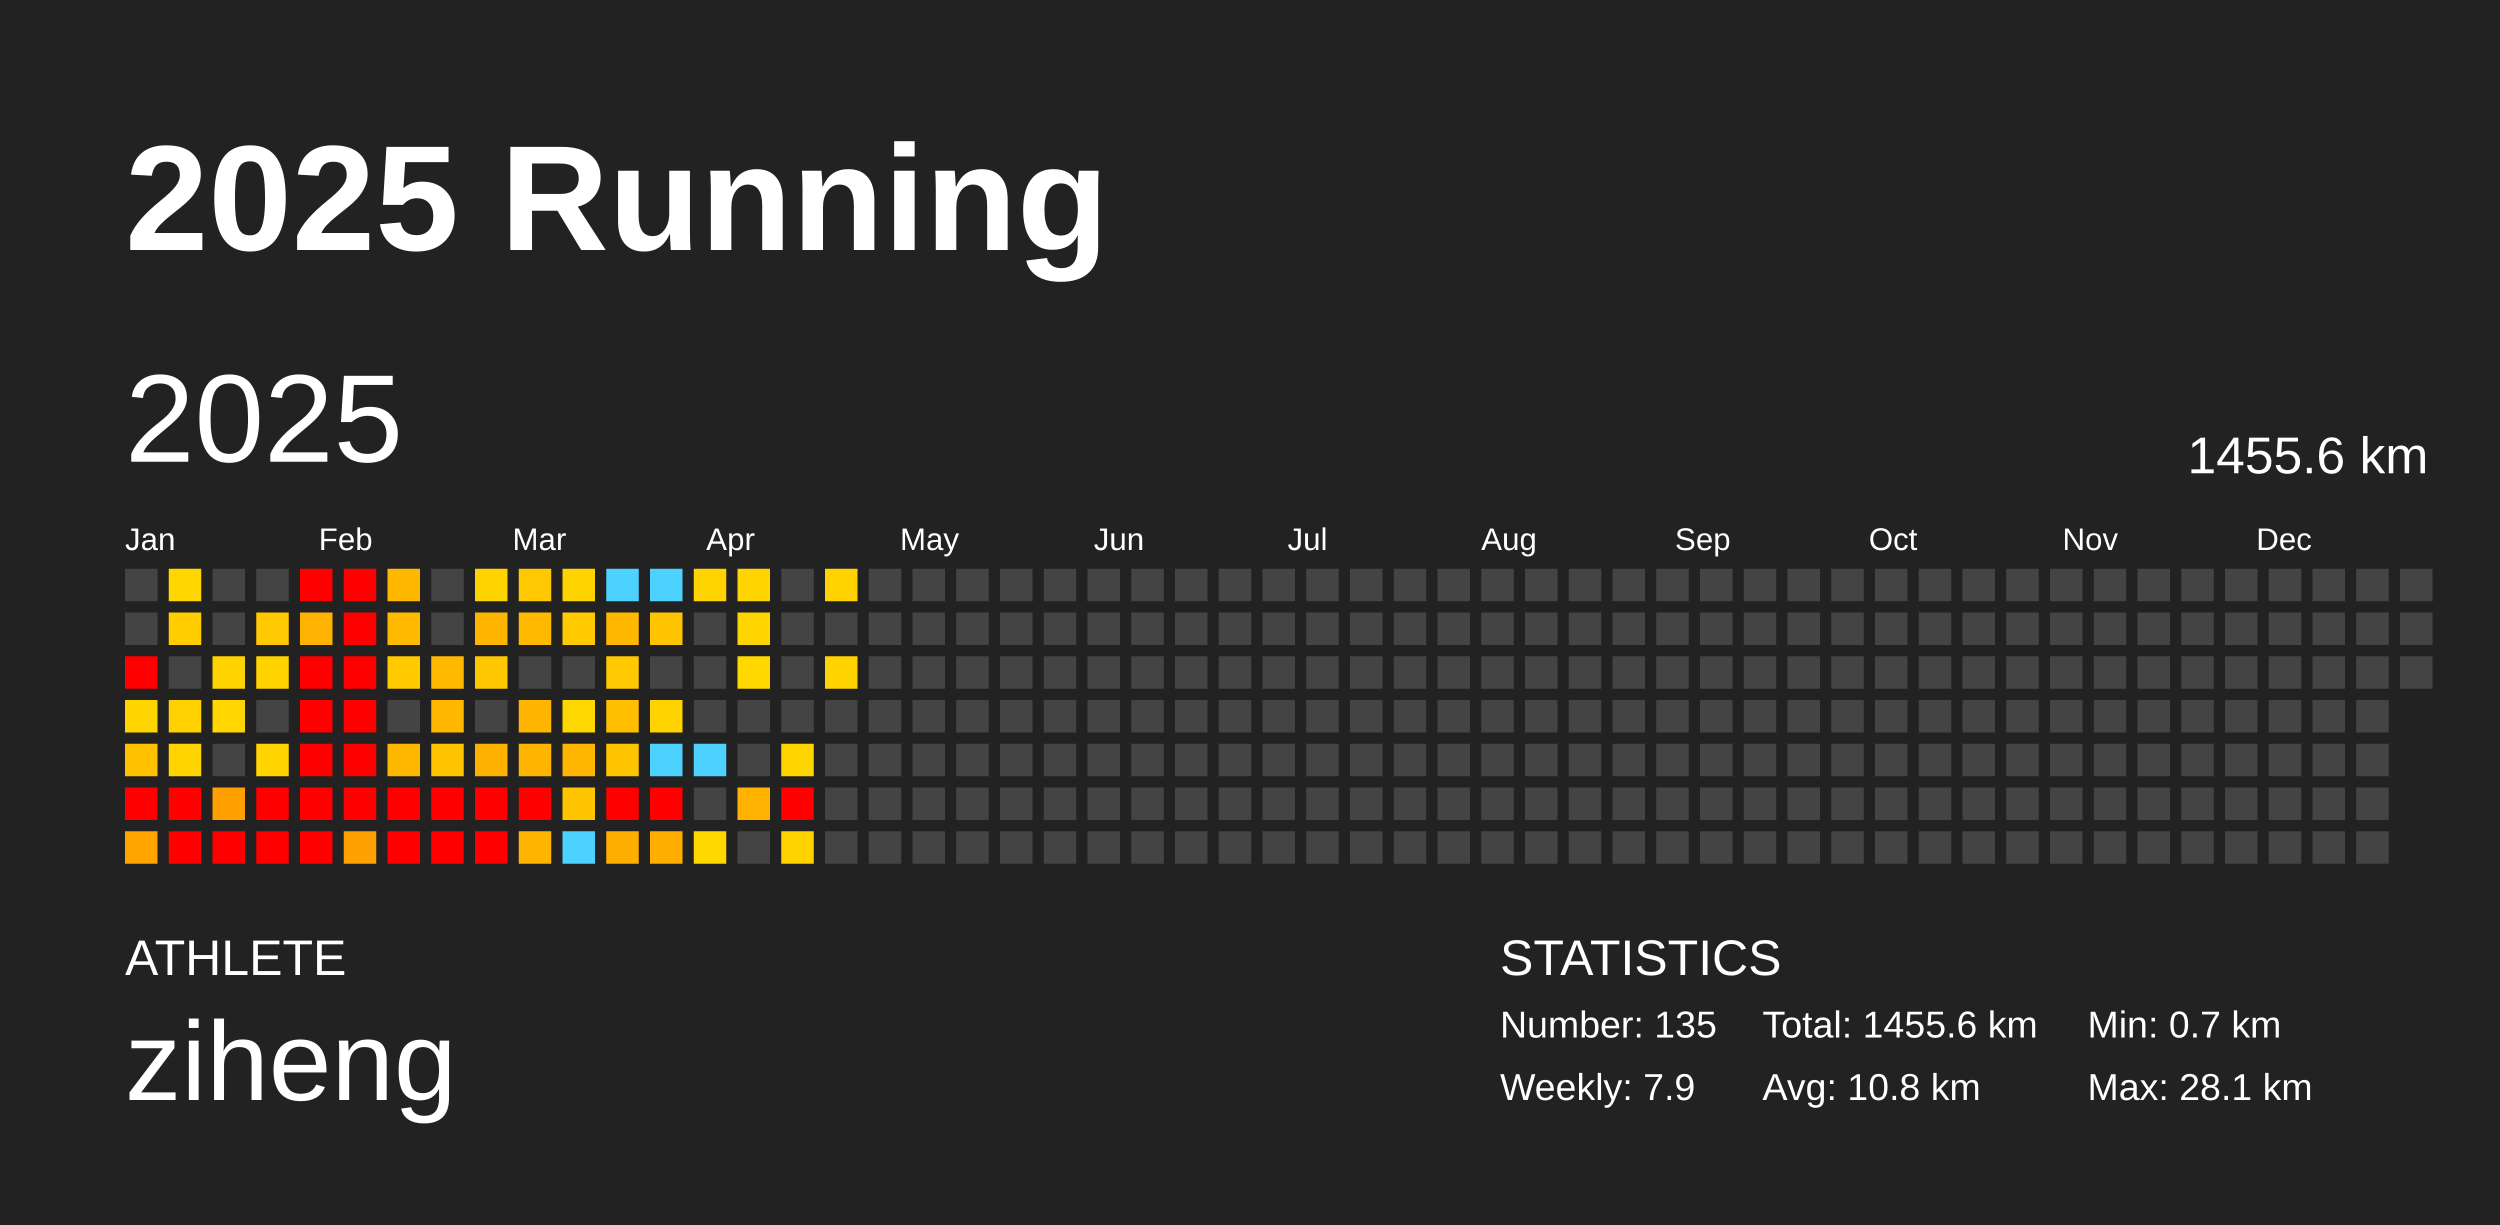
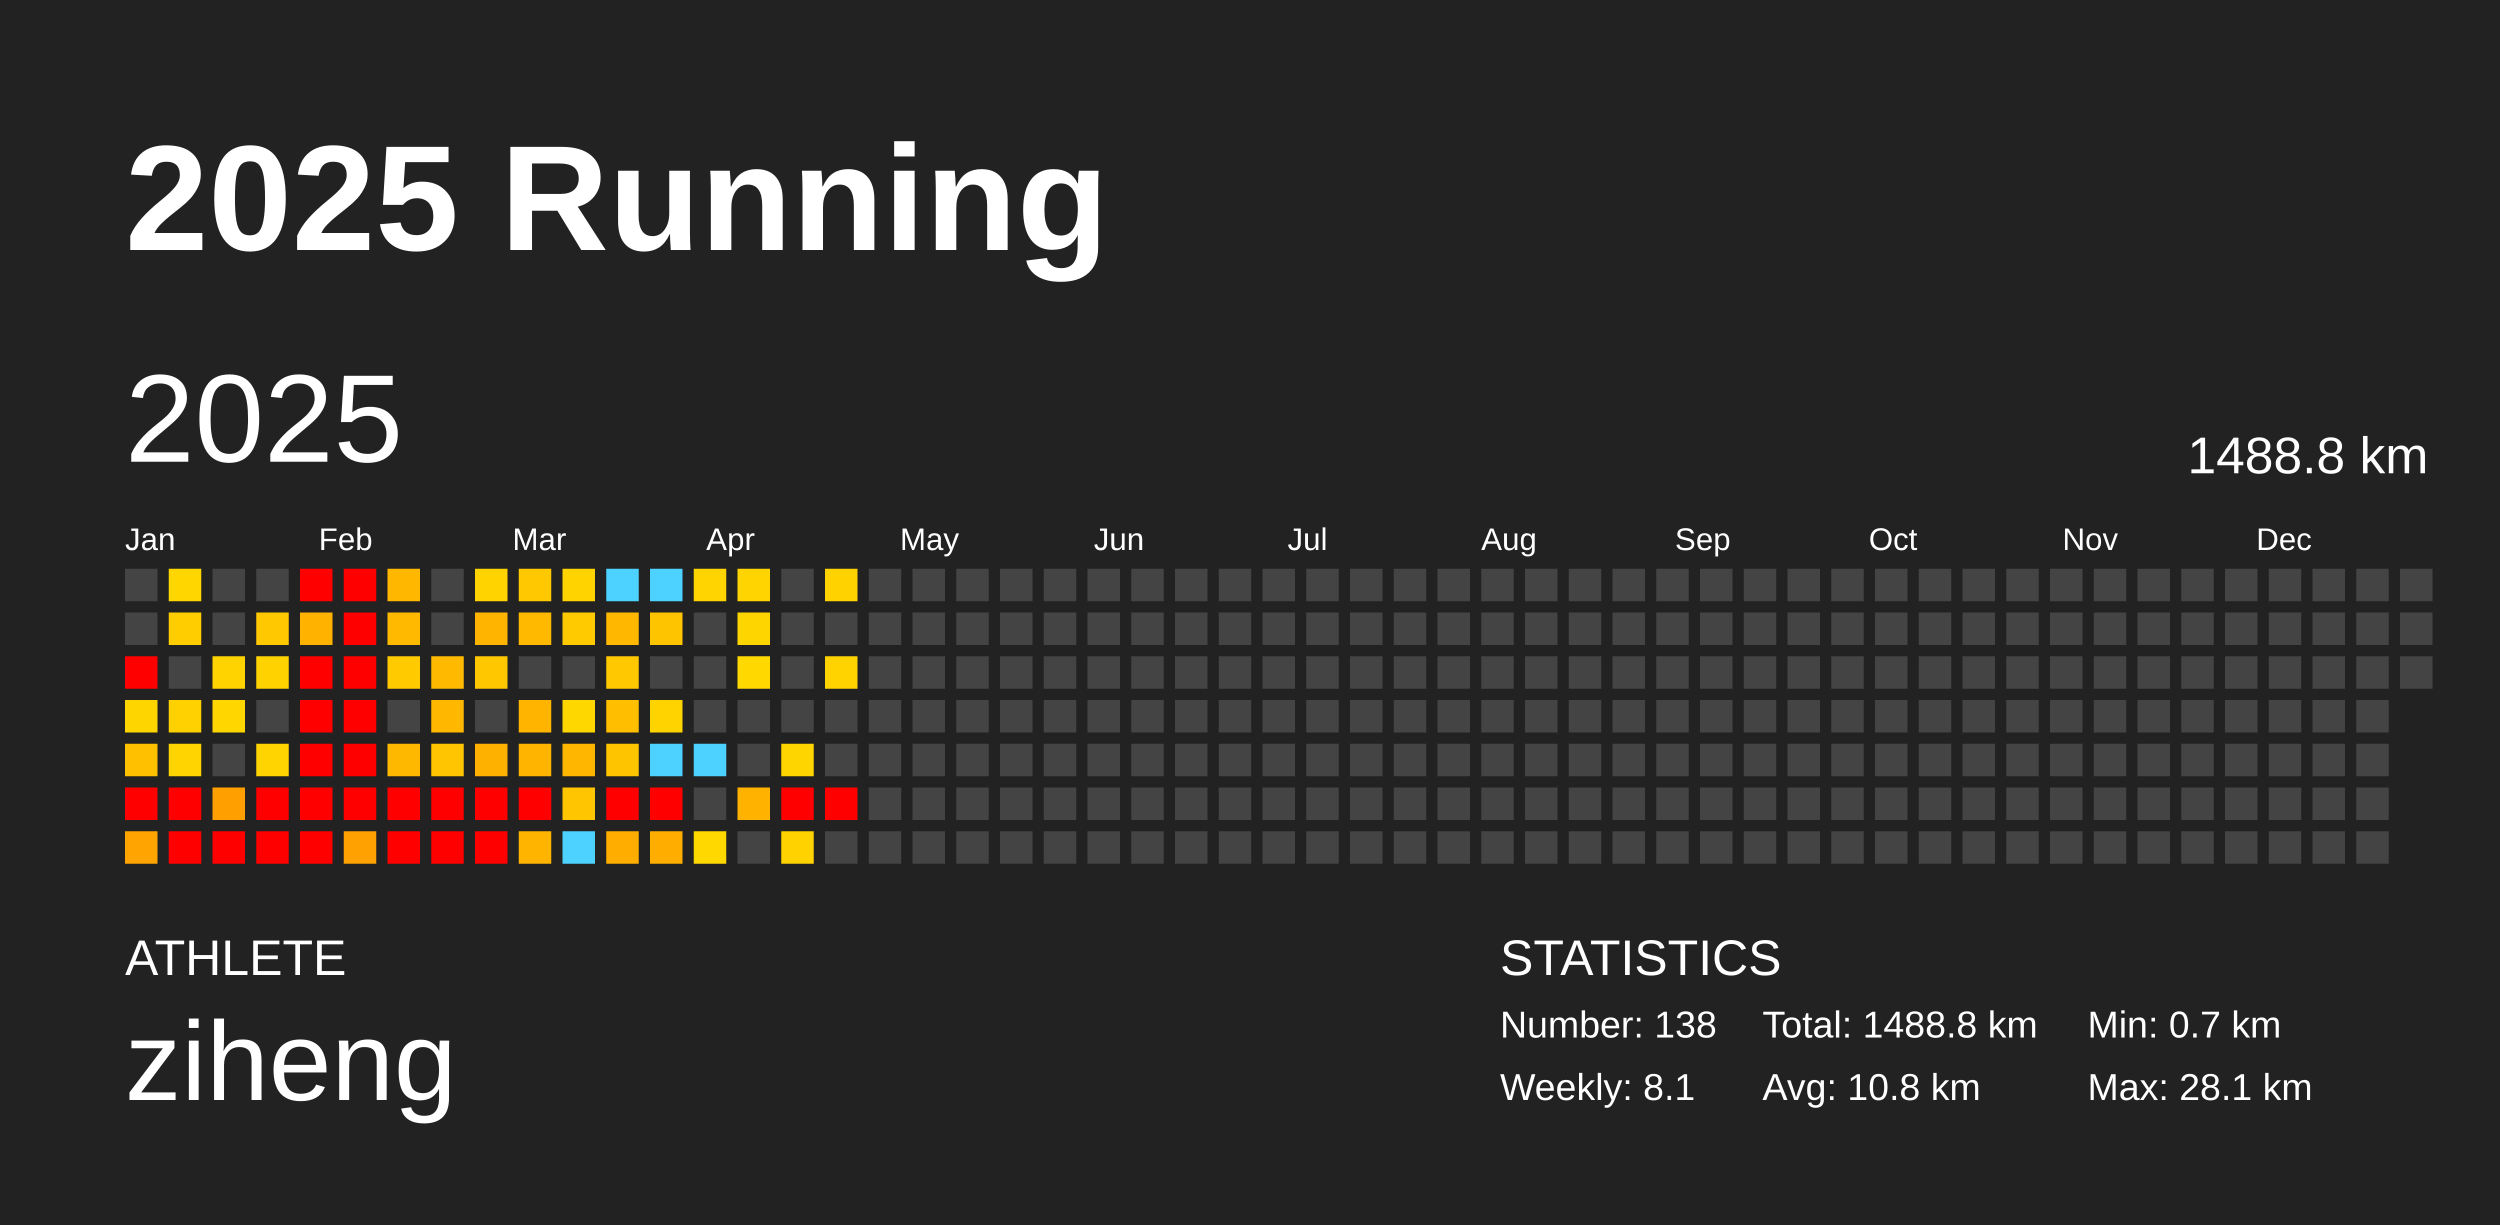
<svg xmlns="http://www.w3.org/2000/svg" baseProfile="full" height="98mm" version="1.1" viewBox="0,0,200,98" width="200mm">
  <defs />
  <rect fill="#222222" height="98" width="200" x="0" y="0" />
  <text fill="#FFFFFF" style="font-size:12px; font-family:Arial; font-weight:bold;" x="10" y="20">2025 Running</text>
  <text fill="#FFFFFF" style="font-size:4px; font-family:Arial" x="10" y="78">ATHLETE</text>
  <text fill="#FFFFFF" style="font-size:9px; font-family:Arial" x="10" y="88">ziheng</text>
  <text fill="#FFFFFF" style="font-size:4px; font-family:Arial" x="120" y="78">STATISTICS</text>
-   <text fill="#FFFFFF" style="font-size:3px; font-family:Arial" x="120" y="83">Number: 135</text>
-   <text fill="#FFFFFF" style="font-size:3px; font-family:Arial" x="120" y="88">Weekly: 7.9</text>
-   <text fill="#FFFFFF" style="font-size:3px; font-family:Arial" x="141" y="83">Total: 1455.6 km</text>
+   <text fill="#FFFFFF" style="font-size:3px; font-family:Arial" x="120" y="83">Number: 138</text>
+   <text fill="#FFFFFF" style="font-size:3px; font-family:Arial" x="120" y="88">Weekly: 8.1</text>
+   <text fill="#FFFFFF" style="font-size:3px; font-family:Arial" x="141" y="83">Total: 1488.8 km</text>
  <text fill="#FFFFFF" style="font-size:3px; font-family:Arial" x="141" y="88">Avg: 10.8 km</text>
  <text fill="#FFFFFF" style="font-size:3px; font-family:Arial" x="167" y="83">Min: 0.7 km</text>
  <text fill="#FFFFFF" style="font-size:3px; font-family:Arial" x="167" y="88">Max: 28.1 km</text>
  <text dominant-baseline="hanging" fill="#FFFFFF" style="font-size:10.0px; font-family:Arial;" x="10" y="30">2025</text>
-   <text dominant-baseline="hanging" fill="#FFFFFF" style="font-size:4.125px; font-family:Arial;" x="175" y="35">1455.6 km</text>
+   <text dominant-baseline="hanging" fill="#FFFFFF" style="font-size:4.125px; font-family:Arial;" x="175" y="35">1488.8 km</text>
  <text fill="#FFFFFF" style="font-size:2.5px; font-family:Arial" x="10.0" y="44">Jan</text>
  <text fill="#FFFFFF" style="font-size:2.5px; font-family:Arial" x="25.5" y="44">Feb</text>
  <text fill="#FFFFFF" style="font-size:2.5px; font-family:Arial" x="41.0" y="44">Mar</text>
  <text fill="#FFFFFF" style="font-size:2.5px; font-family:Arial" x="56.5" y="44">Apr</text>
  <text fill="#FFFFFF" style="font-size:2.5px; font-family:Arial" x="72.0" y="44">May</text>
  <text fill="#FFFFFF" style="font-size:2.5px; font-family:Arial" x="87.5" y="44">Jun</text>
  <text fill="#FFFFFF" style="font-size:2.5px; font-family:Arial" x="103.0" y="44">Jul</text>
  <text fill="#FFFFFF" style="font-size:2.5px; font-family:Arial" x="118.5" y="44">Aug</text>
  <text fill="#FFFFFF" style="font-size:2.5px; font-family:Arial" x="134.0" y="44">Sep</text>
  <text fill="#FFFFFF" style="font-size:2.5px; font-family:Arial" x="149.5" y="44">Oct</text>
  <text fill="#FFFFFF" style="font-size:2.5px; font-family:Arial" x="165.0" y="44">Nov</text>
  <text fill="#FFFFFF" style="font-size:2.5px; font-family:Arial" x="180.5" y="44">Dec</text>
  <rect fill="#444444" height="2.6" width="2.6" x="10.0" y="45.5" />
  <rect fill="#444444" height="2.6" width="2.6" x="10.0" y="49.0" />
  <rect fill="red" height="2.6" width="2.6" x="10.0" y="52.5" />
  <rect fill="#ffd500" height="2.6" width="2.6" x="10.0" y="56.0" />
  <rect fill="#ffc000" height="2.6" width="2.6" x="10.0" y="59.5" />
  <rect fill="red" height="2.6" width="2.6" x="10.0" y="63.0" />
  <rect fill="#ffa400" height="2.6" width="2.6" x="10.0" y="66.5" />
  <rect fill="#ffd600" height="2.6" width="2.6" x="13.5" y="45.5" />
  <rect fill="#ffcd00" height="2.6" width="2.6" x="13.5" y="49.0" />
  <rect fill="#444444" height="2.6" width="2.6" x="13.5" y="52.5" />
  <rect fill="#ffd100" height="2.6" width="2.6" x="13.5" y="56.0" />
  <rect fill="#ffd400" height="2.6" width="2.6" x="13.5" y="59.5" />
  <rect fill="red" height="2.6" width="2.6" x="13.5" y="63.0" />
  <rect fill="red" height="2.6" width="2.6" x="13.5" y="66.5" />
  <rect fill="#444444" height="2.6" width="2.6" x="17.0" y="45.5" />
  <rect fill="#444444" height="2.6" width="2.6" x="17.0" y="49.0" />
  <rect fill="#ffd300" height="2.6" width="2.6" x="17.0" y="52.5" />
  <rect fill="#ffd600" height="2.6" width="2.6" x="17.0" y="56.0" />
  <rect fill="#444444" height="2.6" width="2.6" x="17.0" y="59.5" />
  <rect fill="#ffa000" height="2.6" width="2.6" x="17.0" y="63.0" />
  <rect fill="red" height="2.6" width="2.6" x="17.0" y="66.5" />
  <rect fill="#444444" height="2.6" width="2.6" x="20.5" y="45.5" />
  <rect fill="#ffc800" height="2.6" width="2.6" x="20.5" y="49.0" />
  <rect fill="#ffd200" height="2.6" width="2.6" x="20.5" y="52.5" />
  <rect fill="#444444" height="2.6" width="2.6" x="20.5" y="56.0" />
  <rect fill="#ffd400" height="2.6" width="2.6" x="20.5" y="59.5" />
  <rect fill="red" height="2.6" width="2.6" x="20.5" y="63.0" />
  <rect fill="red" height="2.6" width="2.6" x="20.5" y="66.5" />
  <rect fill="red" height="2.6" width="2.6" x="24.0" y="45.5" />
  <rect fill="#ffb200" height="2.6" width="2.6" x="24.0" y="49.0" />
  <rect fill="red" height="2.6" width="2.6" x="24.0" y="52.5" />
  <rect fill="red" height="2.6" width="2.6" x="24.0" y="56.0" />
  <rect fill="red" height="2.6" width="2.6" x="24.0" y="59.5" />
  <rect fill="red" height="2.6" width="2.6" x="24.0" y="63.0" />
  <rect fill="red" height="2.6" width="2.6" x="24.0" y="66.5" />
  <rect fill="red" height="2.6" width="2.6" x="27.5" y="45.5" />
  <rect fill="red" height="2.6" width="2.6" x="27.5" y="49.0" />
  <rect fill="red" height="2.6" width="2.6" x="27.5" y="52.5" />
  <rect fill="red" height="2.6" width="2.6" x="27.5" y="56.0" />
  <rect fill="red" height="2.6" width="2.6" x="27.5" y="59.5" />
  <rect fill="red" height="2.6" width="2.6" x="27.5" y="63.0" />
  <rect fill="#ffa100" height="2.6" width="2.6" x="27.5" y="66.5" />
  <rect fill="#ffb700" height="2.6" width="2.6" x="31.0" y="45.5" />
  <rect fill="#ffba00" height="2.6" width="2.6" x="31.0" y="49.0" />
  <rect fill="#ffcb00" height="2.6" width="2.6" x="31.0" y="52.5" />
  <rect fill="#444444" height="2.6" width="2.6" x="31.0" y="56.0" />
  <rect fill="#ffb800" height="2.6" width="2.6" x="31.0" y="59.5" />
  <rect fill="red" height="2.6" width="2.6" x="31.0" y="63.0" />
  <rect fill="red" height="2.6" width="2.6" x="31.0" y="66.5" />
  <rect fill="#444444" height="2.6" width="2.6" x="34.5" y="45.5" />
  <rect fill="#444444" height="2.6" width="2.6" x="34.5" y="49.0" />
  <rect fill="#ffba00" height="2.6" width="2.6" x="34.5" y="52.5" />
  <rect fill="#ffb700" height="2.6" width="2.6" x="34.5" y="56.0" />
  <rect fill="#ffc500" height="2.6" width="2.6" x="34.5" y="59.5" />
  <rect fill="red" height="2.6" width="2.6" x="34.5" y="63.0" />
  <rect fill="red" height="2.6" width="2.6" x="34.5" y="66.5" />
  <rect fill="#ffd300" height="2.6" width="2.6" x="38.0" y="45.5" />
  <rect fill="#ffb500" height="2.6" width="2.6" x="38.0" y="49.0" />
  <rect fill="#ffc700" height="2.6" width="2.6" x="38.0" y="52.5" />
  <rect fill="#444444" height="2.6" width="2.6" x="38.0" y="56.0" />
  <rect fill="#ffb100" height="2.6" width="2.6" x="38.0" y="59.5" />
  <rect fill="red" height="2.6" width="2.6" x="38.0" y="63.0" />
  <rect fill="red" height="2.6" width="2.6" x="38.0" y="66.5" />
  <rect fill="#ffc800" height="2.6" width="2.6" x="41.5" y="45.5" />
  <rect fill="#ffba00" height="2.6" width="2.6" x="41.5" y="49.0" />
  <rect fill="#444444" height="2.6" width="2.6" x="41.5" y="52.5" />
  <rect fill="#ffb500" height="2.6" width="2.6" x="41.5" y="56.0" />
  <rect fill="#ffb400" height="2.6" width="2.6" x="41.5" y="59.5" />
  <rect fill="red" height="2.6" width="2.6" x="41.5" y="63.0" />
  <rect fill="#ffb400" height="2.6" width="2.6" x="41.5" y="66.5" />
  <rect fill="#ffd300" height="2.6" width="2.6" x="45.0" y="45.5" />
  <rect fill="#ffca00" height="2.6" width="2.6" x="45.0" y="49.0" />
  <rect fill="#444444" height="2.6" width="2.6" x="45.0" y="52.5" />
  <rect fill="#ffd700" height="2.6" width="2.6" x="45.0" y="56.0" />
  <rect fill="#ffb600" height="2.6" width="2.6" x="45.0" y="59.5" />
  <rect fill="#ffc500" height="2.6" width="2.6" x="45.0" y="63.0" />
  <rect fill="#4dd2ff" height="2.6" width="2.6" x="45.0" y="66.5" />
  <rect fill="#4dd2ff" height="2.6" width="2.6" x="48.5" y="45.5" />
  <rect fill="#ffb700" height="2.6" width="2.6" x="48.5" y="49.0" />
  <rect fill="#ffc800" height="2.6" width="2.6" x="48.5" y="52.5" />
  <rect fill="#ffbe00" height="2.6" width="2.6" x="48.5" y="56.0" />
  <rect fill="#ffc400" height="2.6" width="2.6" x="48.5" y="59.5" />
  <rect fill="red" height="2.6" width="2.6" x="48.5" y="63.0" />
  <rect fill="#ffae00" height="2.6" width="2.6" x="48.5" y="66.5" />
  <rect fill="#4dd2ff" height="2.6" width="2.6" x="52.0" y="45.5" />
  <rect fill="#ffc400" height="2.6" width="2.6" x="52.0" y="49.0" />
  <rect fill="#444444" height="2.6" width="2.6" x="52.0" y="52.5" />
  <rect fill="#ffd300" height="2.6" width="2.6" x="52.0" y="56.0" />
  <rect fill="#4dd2ff" height="2.6" width="2.6" x="52.0" y="59.5" />
  <rect fill="red" height="2.6" width="2.6" x="52.0" y="63.0" />
  <rect fill="#ffae00" height="2.6" width="2.6" x="52.0" y="66.5" />
  <rect fill="#ffd400" height="2.6" width="2.6" x="55.5" y="45.5" />
  <rect fill="#444444" height="2.6" width="2.6" x="55.5" y="49.0" />
  <rect fill="#444444" height="2.6" width="2.6" x="55.5" y="52.5" />
  <rect fill="#444444" height="2.6" width="2.6" x="55.5" y="56.0" />
  <rect fill="#4dd2ff" height="2.6" width="2.6" x="55.5" y="59.5" />
  <rect fill="#444444" height="2.6" width="2.6" x="55.5" y="63.0" />
  <rect fill="#ffd800" height="2.6" width="2.6" x="55.5" y="66.5" />
  <rect fill="#ffd400" height="2.6" width="2.6" x="59.0" y="45.5" />
  <rect fill="#ffd500" height="2.6" width="2.6" x="59.0" y="49.0" />
  <rect fill="#ffd800" height="2.6" width="2.6" x="59.0" y="52.5" />
  <rect fill="#444444" height="2.6" width="2.6" x="59.0" y="56.0" />
  <rect fill="#444444" height="2.6" width="2.6" x="59.0" y="59.5" />
  <rect fill="#ffb300" height="2.6" width="2.6" x="59.0" y="63.0" />
  <rect fill="#444444" height="2.6" width="2.6" x="59.0" y="66.5" />
  <rect fill="#444444" height="2.6" width="2.6" x="62.5" y="45.5" />
  <rect fill="#444444" height="2.6" width="2.6" x="62.5" y="49.0" />
  <rect fill="#444444" height="2.6" width="2.6" x="62.5" y="52.5" />
  <rect fill="#444444" height="2.6" width="2.6" x="62.5" y="56.0" />
  <rect fill="#ffd500" height="2.6" width="2.6" x="62.5" y="59.5" />
  <rect fill="red" height="2.6" width="2.6" x="62.5" y="63.0" />
  <rect fill="#ffd200" height="2.6" width="2.6" x="62.5" y="66.5" />
  <rect fill="#ffd200" height="2.6" width="2.6" x="66.0" y="45.5" />
  <rect fill="#444444" height="2.6" width="2.6" x="66.0" y="49.0" />
  <rect fill="#ffd300" height="2.6" width="2.6" x="66.0" y="52.5" />
  <rect fill="#444444" height="2.6" width="2.6" x="66.0" y="56.0" />
  <rect fill="#444444" height="2.6" width="2.6" x="66.0" y="59.5" />
-   <rect fill="#444444" height="2.6" width="2.6" x="66.0" y="63.0" />
+   <rect fill="red" height="2.6" width="2.6" x="66.0" y="63.0" />
  <rect fill="#444444" height="2.6" width="2.6" x="66.0" y="66.5" />
  <rect fill="#444444" height="2.6" width="2.6" x="69.5" y="45.5" />
  <rect fill="#444444" height="2.6" width="2.6" x="69.5" y="49.0" />
  <rect fill="#444444" height="2.6" width="2.6" x="69.5" y="52.5" />
  <rect fill="#444444" height="2.6" width="2.6" x="69.5" y="56.0" />
  <rect fill="#444444" height="2.6" width="2.6" x="69.5" y="59.5" />
  <rect fill="#444444" height="2.6" width="2.6" x="69.5" y="63.0" />
  <rect fill="#444444" height="2.6" width="2.6" x="69.5" y="66.5" />
  <rect fill="#444444" height="2.6" width="2.6" x="73.0" y="45.5" />
  <rect fill="#444444" height="2.6" width="2.6" x="73.0" y="49.0" />
  <rect fill="#444444" height="2.6" width="2.6" x="73.0" y="52.5" />
  <rect fill="#444444" height="2.6" width="2.6" x="73.0" y="56.0" />
  <rect fill="#444444" height="2.6" width="2.6" x="73.0" y="59.5" />
  <rect fill="#444444" height="2.6" width="2.6" x="73.0" y="63.0" />
  <rect fill="#444444" height="2.6" width="2.6" x="73.0" y="66.5" />
  <rect fill="#444444" height="2.6" width="2.6" x="76.5" y="45.5" />
  <rect fill="#444444" height="2.6" width="2.6" x="76.5" y="49.0" />
  <rect fill="#444444" height="2.6" width="2.6" x="76.5" y="52.5" />
  <rect fill="#444444" height="2.6" width="2.6" x="76.5" y="56.0" />
  <rect fill="#444444" height="2.6" width="2.6" x="76.5" y="59.5" />
  <rect fill="#444444" height="2.6" width="2.6" x="76.5" y="63.0" />
  <rect fill="#444444" height="2.6" width="2.6" x="76.5" y="66.5" />
  <rect fill="#444444" height="2.6" width="2.6" x="80.0" y="45.5" />
  <rect fill="#444444" height="2.6" width="2.6" x="80.0" y="49.0" />
  <rect fill="#444444" height="2.6" width="2.6" x="80.0" y="52.5" />
  <rect fill="#444444" height="2.6" width="2.6" x="80.0" y="56.0" />
  <rect fill="#444444" height="2.6" width="2.6" x="80.0" y="59.5" />
  <rect fill="#444444" height="2.6" width="2.6" x="80.0" y="63.0" />
  <rect fill="#444444" height="2.6" width="2.6" x="80.0" y="66.5" />
  <rect fill="#444444" height="2.6" width="2.6" x="83.5" y="45.5" />
  <rect fill="#444444" height="2.6" width="2.6" x="83.5" y="49.0" />
  <rect fill="#444444" height="2.6" width="2.6" x="83.5" y="52.5" />
  <rect fill="#444444" height="2.6" width="2.6" x="83.5" y="56.0" />
  <rect fill="#444444" height="2.6" width="2.6" x="83.5" y="59.5" />
  <rect fill="#444444" height="2.6" width="2.6" x="83.5" y="63.0" />
  <rect fill="#444444" height="2.6" width="2.6" x="83.5" y="66.5" />
  <rect fill="#444444" height="2.6" width="2.6" x="87.0" y="45.5" />
  <rect fill="#444444" height="2.6" width="2.6" x="87.0" y="49.0" />
  <rect fill="#444444" height="2.6" width="2.6" x="87.0" y="52.5" />
  <rect fill="#444444" height="2.6" width="2.6" x="87.0" y="56.0" />
  <rect fill="#444444" height="2.6" width="2.6" x="87.0" y="59.5" />
  <rect fill="#444444" height="2.6" width="2.6" x="87.0" y="63.0" />
  <rect fill="#444444" height="2.6" width="2.6" x="87.0" y="66.5" />
  <rect fill="#444444" height="2.6" width="2.6" x="90.5" y="45.5" />
  <rect fill="#444444" height="2.6" width="2.6" x="90.5" y="49.0" />
  <rect fill="#444444" height="2.6" width="2.6" x="90.5" y="52.5" />
  <rect fill="#444444" height="2.6" width="2.6" x="90.5" y="56.0" />
  <rect fill="#444444" height="2.6" width="2.6" x="90.5" y="59.5" />
  <rect fill="#444444" height="2.6" width="2.6" x="90.5" y="63.0" />
  <rect fill="#444444" height="2.6" width="2.6" x="90.5" y="66.5" />
  <rect fill="#444444" height="2.6" width="2.6" x="94.0" y="45.5" />
  <rect fill="#444444" height="2.6" width="2.6" x="94.0" y="49.0" />
  <rect fill="#444444" height="2.6" width="2.6" x="94.0" y="52.5" />
  <rect fill="#444444" height="2.6" width="2.6" x="94.0" y="56.0" />
  <rect fill="#444444" height="2.6" width="2.6" x="94.0" y="59.5" />
  <rect fill="#444444" height="2.6" width="2.6" x="94.0" y="63.0" />
  <rect fill="#444444" height="2.6" width="2.6" x="94.0" y="66.5" />
  <rect fill="#444444" height="2.6" width="2.6" x="97.5" y="45.5" />
  <rect fill="#444444" height="2.6" width="2.6" x="97.5" y="49.0" />
  <rect fill="#444444" height="2.6" width="2.6" x="97.5" y="52.5" />
  <rect fill="#444444" height="2.6" width="2.6" x="97.5" y="56.0" />
  <rect fill="#444444" height="2.6" width="2.6" x="97.5" y="59.5" />
  <rect fill="#444444" height="2.6" width="2.6" x="97.5" y="63.0" />
  <rect fill="#444444" height="2.6" width="2.6" x="97.5" y="66.5" />
  <rect fill="#444444" height="2.6" width="2.6" x="101.0" y="45.5" />
  <rect fill="#444444" height="2.6" width="2.6" x="101.0" y="49.0" />
  <rect fill="#444444" height="2.6" width="2.6" x="101.0" y="52.5" />
  <rect fill="#444444" height="2.6" width="2.6" x="101.0" y="56.0" />
  <rect fill="#444444" height="2.6" width="2.6" x="101.0" y="59.5" />
  <rect fill="#444444" height="2.6" width="2.6" x="101.0" y="63.0" />
  <rect fill="#444444" height="2.6" width="2.6" x="101.0" y="66.5" />
  <rect fill="#444444" height="2.6" width="2.6" x="104.5" y="45.5" />
  <rect fill="#444444" height="2.6" width="2.6" x="104.5" y="49.0" />
  <rect fill="#444444" height="2.6" width="2.6" x="104.5" y="52.5" />
  <rect fill="#444444" height="2.6" width="2.6" x="104.5" y="56.0" />
  <rect fill="#444444" height="2.6" width="2.6" x="104.5" y="59.5" />
  <rect fill="#444444" height="2.6" width="2.6" x="104.5" y="63.0" />
  <rect fill="#444444" height="2.6" width="2.6" x="104.5" y="66.5" />
  <rect fill="#444444" height="2.6" width="2.6" x="108.0" y="45.5" />
  <rect fill="#444444" height="2.6" width="2.6" x="108.0" y="49.0" />
  <rect fill="#444444" height="2.6" width="2.6" x="108.0" y="52.5" />
  <rect fill="#444444" height="2.6" width="2.6" x="108.0" y="56.0" />
  <rect fill="#444444" height="2.6" width="2.6" x="108.0" y="59.5" />
  <rect fill="#444444" height="2.6" width="2.6" x="108.0" y="63.0" />
  <rect fill="#444444" height="2.6" width="2.6" x="108.0" y="66.5" />
  <rect fill="#444444" height="2.6" width="2.6" x="111.5" y="45.5" />
  <rect fill="#444444" height="2.6" width="2.6" x="111.5" y="49.0" />
  <rect fill="#444444" height="2.6" width="2.6" x="111.5" y="52.5" />
  <rect fill="#444444" height="2.6" width="2.6" x="111.5" y="56.0" />
  <rect fill="#444444" height="2.6" width="2.6" x="111.5" y="59.5" />
  <rect fill="#444444" height="2.6" width="2.6" x="111.5" y="63.0" />
  <rect fill="#444444" height="2.6" width="2.6" x="111.5" y="66.5" />
  <rect fill="#444444" height="2.6" width="2.6" x="115.0" y="45.5" />
  <rect fill="#444444" height="2.6" width="2.6" x="115.0" y="49.0" />
  <rect fill="#444444" height="2.6" width="2.6" x="115.0" y="52.5" />
  <rect fill="#444444" height="2.6" width="2.6" x="115.0" y="56.0" />
  <rect fill="#444444" height="2.6" width="2.6" x="115.0" y="59.5" />
  <rect fill="#444444" height="2.6" width="2.6" x="115.0" y="63.0" />
  <rect fill="#444444" height="2.6" width="2.6" x="115.0" y="66.5" />
  <rect fill="#444444" height="2.6" width="2.6" x="118.5" y="45.5" />
  <rect fill="#444444" height="2.6" width="2.6" x="118.5" y="49.0" />
  <rect fill="#444444" height="2.6" width="2.6" x="118.5" y="52.5" />
  <rect fill="#444444" height="2.6" width="2.6" x="118.5" y="56.0" />
  <rect fill="#444444" height="2.6" width="2.6" x="118.5" y="59.5" />
  <rect fill="#444444" height="2.6" width="2.6" x="118.5" y="63.0" />
  <rect fill="#444444" height="2.6" width="2.6" x="118.5" y="66.5" />
  <rect fill="#444444" height="2.6" width="2.6" x="122.0" y="45.5" />
  <rect fill="#444444" height="2.6" width="2.6" x="122.0" y="49.0" />
  <rect fill="#444444" height="2.6" width="2.6" x="122.0" y="52.5" />
  <rect fill="#444444" height="2.6" width="2.6" x="122.0" y="56.0" />
  <rect fill="#444444" height="2.6" width="2.6" x="122.0" y="59.5" />
  <rect fill="#444444" height="2.6" width="2.6" x="122.0" y="63.0" />
  <rect fill="#444444" height="2.6" width="2.6" x="122.0" y="66.5" />
  <rect fill="#444444" height="2.6" width="2.6" x="125.5" y="45.5" />
  <rect fill="#444444" height="2.6" width="2.6" x="125.5" y="49.0" />
  <rect fill="#444444" height="2.6" width="2.6" x="125.5" y="52.5" />
  <rect fill="#444444" height="2.6" width="2.6" x="125.5" y="56.0" />
  <rect fill="#444444" height="2.6" width="2.6" x="125.5" y="59.5" />
  <rect fill="#444444" height="2.6" width="2.6" x="125.5" y="63.0" />
  <rect fill="#444444" height="2.6" width="2.6" x="125.5" y="66.5" />
  <rect fill="#444444" height="2.6" width="2.6" x="129.0" y="45.5" />
  <rect fill="#444444" height="2.6" width="2.6" x="129.0" y="49.0" />
  <rect fill="#444444" height="2.6" width="2.6" x="129.0" y="52.5" />
  <rect fill="#444444" height="2.6" width="2.6" x="129.0" y="56.0" />
  <rect fill="#444444" height="2.6" width="2.6" x="129.0" y="59.5" />
  <rect fill="#444444" height="2.6" width="2.6" x="129.0" y="63.0" />
  <rect fill="#444444" height="2.6" width="2.6" x="129.0" y="66.5" />
  <rect fill="#444444" height="2.6" width="2.6" x="132.5" y="45.5" />
  <rect fill="#444444" height="2.6" width="2.6" x="132.5" y="49.0" />
  <rect fill="#444444" height="2.6" width="2.6" x="132.5" y="52.5" />
  <rect fill="#444444" height="2.6" width="2.6" x="132.5" y="56.0" />
  <rect fill="#444444" height="2.6" width="2.6" x="132.5" y="59.5" />
  <rect fill="#444444" height="2.6" width="2.6" x="132.5" y="63.0" />
  <rect fill="#444444" height="2.6" width="2.6" x="132.5" y="66.5" />
  <rect fill="#444444" height="2.6" width="2.6" x="136.0" y="45.5" />
  <rect fill="#444444" height="2.6" width="2.6" x="136.0" y="49.0" />
  <rect fill="#444444" height="2.6" width="2.6" x="136.0" y="52.5" />
  <rect fill="#444444" height="2.6" width="2.6" x="136.0" y="56.0" />
  <rect fill="#444444" height="2.6" width="2.6" x="136.0" y="59.5" />
  <rect fill="#444444" height="2.6" width="2.6" x="136.0" y="63.0" />
  <rect fill="#444444" height="2.6" width="2.6" x="136.0" y="66.5" />
  <rect fill="#444444" height="2.6" width="2.6" x="139.5" y="45.5" />
  <rect fill="#444444" height="2.6" width="2.6" x="139.5" y="49.0" />
  <rect fill="#444444" height="2.6" width="2.6" x="139.5" y="52.5" />
  <rect fill="#444444" height="2.6" width="2.6" x="139.5" y="56.0" />
  <rect fill="#444444" height="2.6" width="2.6" x="139.5" y="59.5" />
  <rect fill="#444444" height="2.6" width="2.6" x="139.5" y="63.0" />
  <rect fill="#444444" height="2.6" width="2.6" x="139.5" y="66.5" />
  <rect fill="#444444" height="2.6" width="2.6" x="143.0" y="45.5" />
  <rect fill="#444444" height="2.6" width="2.6" x="143.0" y="49.0" />
  <rect fill="#444444" height="2.6" width="2.6" x="143.0" y="52.5" />
  <rect fill="#444444" height="2.6" width="2.6" x="143.0" y="56.0" />
  <rect fill="#444444" height="2.6" width="2.6" x="143.0" y="59.5" />
  <rect fill="#444444" height="2.6" width="2.6" x="143.0" y="63.0" />
  <rect fill="#444444" height="2.6" width="2.6" x="143.0" y="66.5" />
  <rect fill="#444444" height="2.6" width="2.6" x="146.5" y="45.5" />
  <rect fill="#444444" height="2.6" width="2.6" x="146.5" y="49.0" />
  <rect fill="#444444" height="2.6" width="2.6" x="146.5" y="52.5" />
  <rect fill="#444444" height="2.6" width="2.6" x="146.5" y="56.0" />
  <rect fill="#444444" height="2.6" width="2.6" x="146.5" y="59.5" />
  <rect fill="#444444" height="2.6" width="2.6" x="146.5" y="63.0" />
  <rect fill="#444444" height="2.6" width="2.6" x="146.5" y="66.5" />
  <rect fill="#444444" height="2.6" width="2.6" x="150.0" y="45.5" />
  <rect fill="#444444" height="2.6" width="2.6" x="150.0" y="49.0" />
  <rect fill="#444444" height="2.6" width="2.6" x="150.0" y="52.5" />
  <rect fill="#444444" height="2.6" width="2.6" x="150.0" y="56.0" />
  <rect fill="#444444" height="2.6" width="2.6" x="150.0" y="59.5" />
  <rect fill="#444444" height="2.6" width="2.6" x="150.0" y="63.0" />
  <rect fill="#444444" height="2.6" width="2.6" x="150.0" y="66.5" />
  <rect fill="#444444" height="2.6" width="2.6" x="153.5" y="45.5" />
  <rect fill="#444444" height="2.6" width="2.6" x="153.5" y="49.0" />
  <rect fill="#444444" height="2.6" width="2.6" x="153.5" y="52.5" />
  <rect fill="#444444" height="2.6" width="2.6" x="153.5" y="56.0" />
  <rect fill="#444444" height="2.6" width="2.6" x="153.5" y="59.5" />
  <rect fill="#444444" height="2.6" width="2.6" x="153.5" y="63.0" />
  <rect fill="#444444" height="2.6" width="2.6" x="153.5" y="66.5" />
  <rect fill="#444444" height="2.6" width="2.6" x="157.0" y="45.5" />
  <rect fill="#444444" height="2.6" width="2.6" x="157.0" y="49.0" />
  <rect fill="#444444" height="2.6" width="2.6" x="157.0" y="52.5" />
  <rect fill="#444444" height="2.6" width="2.6" x="157.0" y="56.0" />
  <rect fill="#444444" height="2.6" width="2.6" x="157.0" y="59.5" />
  <rect fill="#444444" height="2.6" width="2.6" x="157.0" y="63.0" />
  <rect fill="#444444" height="2.6" width="2.6" x="157.0" y="66.5" />
  <rect fill="#444444" height="2.6" width="2.6" x="160.5" y="45.5" />
  <rect fill="#444444" height="2.6" width="2.6" x="160.5" y="49.0" />
  <rect fill="#444444" height="2.6" width="2.6" x="160.5" y="52.5" />
  <rect fill="#444444" height="2.6" width="2.6" x="160.5" y="56.0" />
  <rect fill="#444444" height="2.6" width="2.6" x="160.5" y="59.5" />
  <rect fill="#444444" height="2.6" width="2.6" x="160.5" y="63.0" />
  <rect fill="#444444" height="2.6" width="2.6" x="160.5" y="66.5" />
  <rect fill="#444444" height="2.6" width="2.6" x="164.0" y="45.5" />
  <rect fill="#444444" height="2.6" width="2.6" x="164.0" y="49.0" />
  <rect fill="#444444" height="2.6" width="2.6" x="164.0" y="52.5" />
  <rect fill="#444444" height="2.6" width="2.6" x="164.0" y="56.0" />
  <rect fill="#444444" height="2.6" width="2.6" x="164.0" y="59.5" />
  <rect fill="#444444" height="2.6" width="2.6" x="164.0" y="63.0" />
  <rect fill="#444444" height="2.6" width="2.6" x="164.0" y="66.5" />
  <rect fill="#444444" height="2.6" width="2.6" x="167.5" y="45.5" />
  <rect fill="#444444" height="2.6" width="2.6" x="167.5" y="49.0" />
  <rect fill="#444444" height="2.6" width="2.6" x="167.5" y="52.5" />
  <rect fill="#444444" height="2.6" width="2.6" x="167.5" y="56.0" />
  <rect fill="#444444" height="2.6" width="2.6" x="167.5" y="59.5" />
  <rect fill="#444444" height="2.6" width="2.6" x="167.5" y="63.0" />
  <rect fill="#444444" height="2.6" width="2.6" x="167.5" y="66.5" />
  <rect fill="#444444" height="2.6" width="2.6" x="171.0" y="45.5" />
  <rect fill="#444444" height="2.6" width="2.6" x="171.0" y="49.0" />
  <rect fill="#444444" height="2.6" width="2.6" x="171.0" y="52.5" />
  <rect fill="#444444" height="2.6" width="2.6" x="171.0" y="56.0" />
  <rect fill="#444444" height="2.6" width="2.6" x="171.0" y="59.5" />
  <rect fill="#444444" height="2.6" width="2.6" x="171.0" y="63.0" />
  <rect fill="#444444" height="2.6" width="2.6" x="171.0" y="66.5" />
  <rect fill="#444444" height="2.6" width="2.6" x="174.5" y="45.5" />
  <rect fill="#444444" height="2.6" width="2.6" x="174.5" y="49.0" />
  <rect fill="#444444" height="2.6" width="2.6" x="174.5" y="52.5" />
  <rect fill="#444444" height="2.6" width="2.6" x="174.5" y="56.0" />
  <rect fill="#444444" height="2.6" width="2.6" x="174.5" y="59.5" />
  <rect fill="#444444" height="2.6" width="2.6" x="174.5" y="63.0" />
  <rect fill="#444444" height="2.6" width="2.6" x="174.5" y="66.5" />
  <rect fill="#444444" height="2.6" width="2.6" x="178.0" y="45.5" />
  <rect fill="#444444" height="2.6" width="2.6" x="178.0" y="49.0" />
  <rect fill="#444444" height="2.6" width="2.6" x="178.0" y="52.5" />
  <rect fill="#444444" height="2.6" width="2.6" x="178.0" y="56.0" />
  <rect fill="#444444" height="2.6" width="2.6" x="178.0" y="59.5" />
  <rect fill="#444444" height="2.6" width="2.6" x="178.0" y="63.0" />
  <rect fill="#444444" height="2.6" width="2.6" x="178.0" y="66.5" />
  <rect fill="#444444" height="2.6" width="2.6" x="181.5" y="45.5" />
  <rect fill="#444444" height="2.6" width="2.6" x="181.5" y="49.0" />
  <rect fill="#444444" height="2.6" width="2.6" x="181.5" y="52.5" />
  <rect fill="#444444" height="2.6" width="2.6" x="181.5" y="56.0" />
  <rect fill="#444444" height="2.6" width="2.6" x="181.5" y="59.5" />
  <rect fill="#444444" height="2.6" width="2.6" x="181.5" y="63.0" />
  <rect fill="#444444" height="2.6" width="2.6" x="181.5" y="66.5" />
  <rect fill="#444444" height="2.6" width="2.6" x="185.0" y="45.5" />
  <rect fill="#444444" height="2.6" width="2.6" x="185.0" y="49.0" />
  <rect fill="#444444" height="2.6" width="2.6" x="185.0" y="52.5" />
  <rect fill="#444444" height="2.6" width="2.6" x="185.0" y="56.0" />
  <rect fill="#444444" height="2.6" width="2.6" x="185.0" y="59.5" />
  <rect fill="#444444" height="2.6" width="2.6" x="185.0" y="63.0" />
  <rect fill="#444444" height="2.6" width="2.6" x="185.0" y="66.5" />
  <rect fill="#444444" height="2.6" width="2.6" x="188.5" y="45.5" />
  <rect fill="#444444" height="2.6" width="2.6" x="188.5" y="49.0" />
  <rect fill="#444444" height="2.6" width="2.6" x="188.5" y="52.5" />
  <rect fill="#444444" height="2.6" width="2.6" x="188.5" y="56.0" />
  <rect fill="#444444" height="2.6" width="2.6" x="188.5" y="59.5" />
  <rect fill="#444444" height="2.6" width="2.6" x="188.5" y="63.0" />
  <rect fill="#444444" height="2.6" width="2.6" x="188.5" y="66.5" />
  <rect fill="#444444" height="2.6" width="2.6" x="192.0" y="45.5" />
  <rect fill="#444444" height="2.6" width="2.6" x="192.0" y="49.0" />
  <rect fill="#444444" height="2.6" width="2.6" x="192.0" y="52.5" />
</svg>
